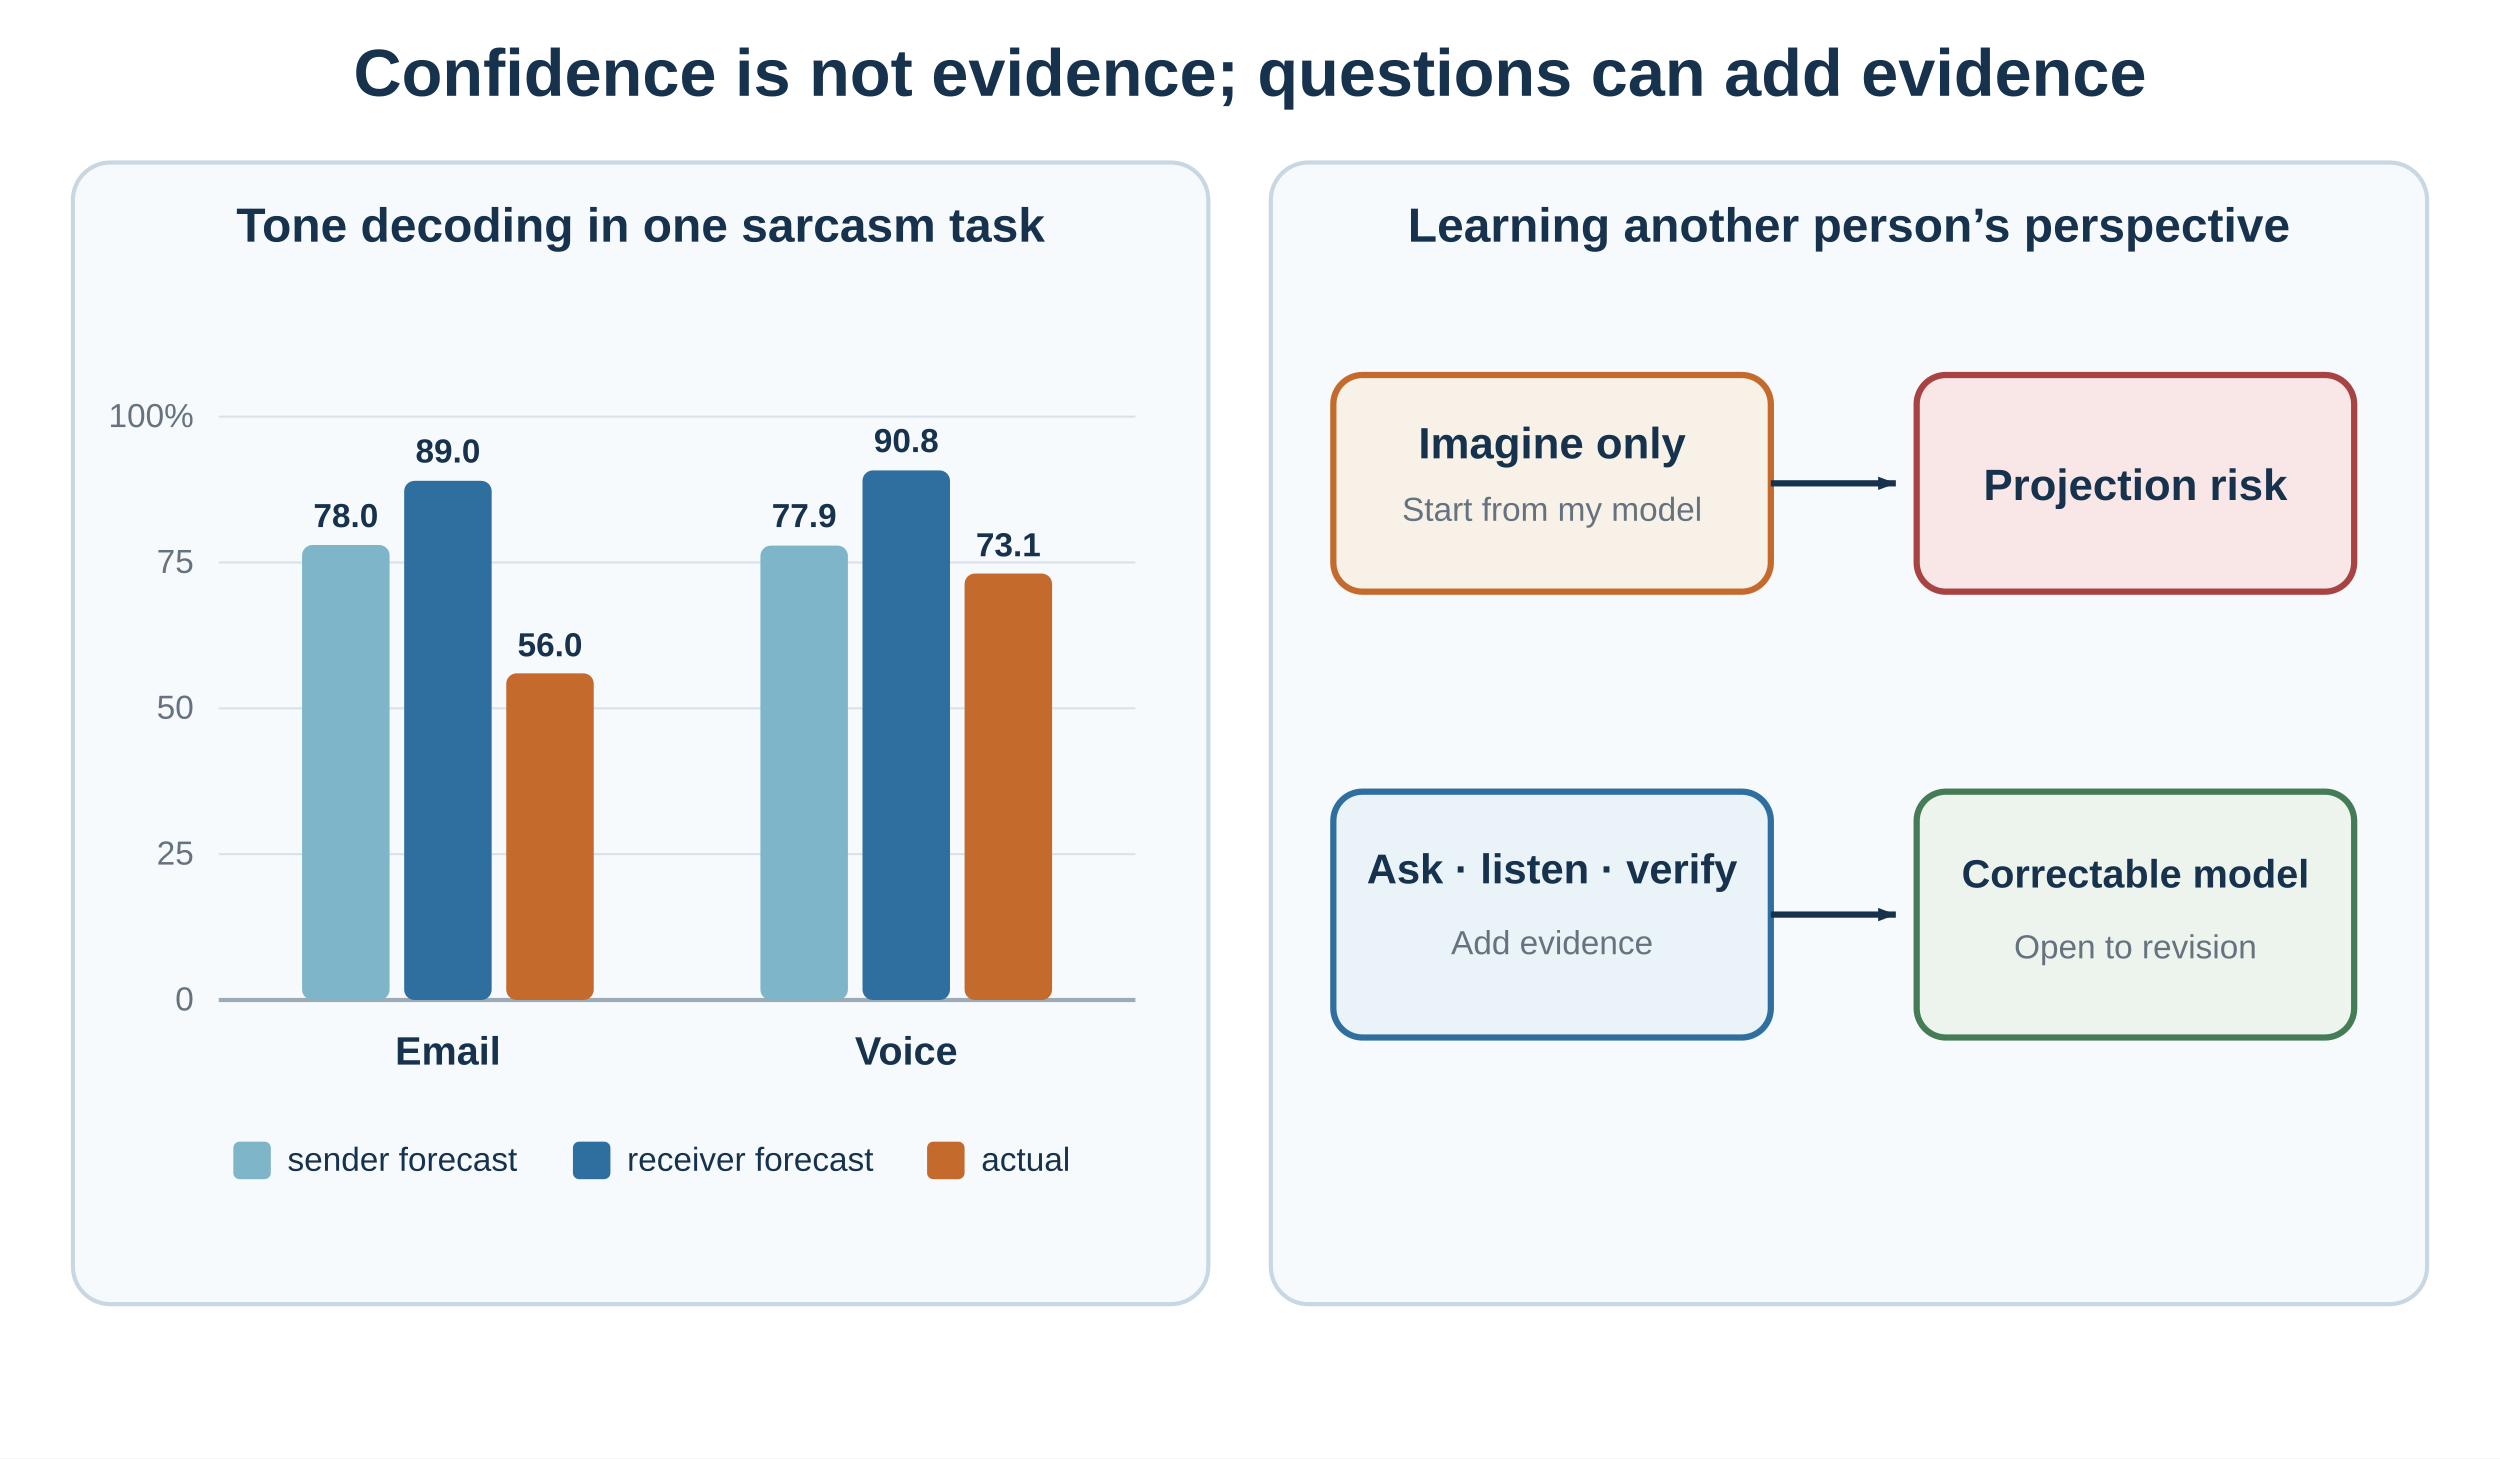
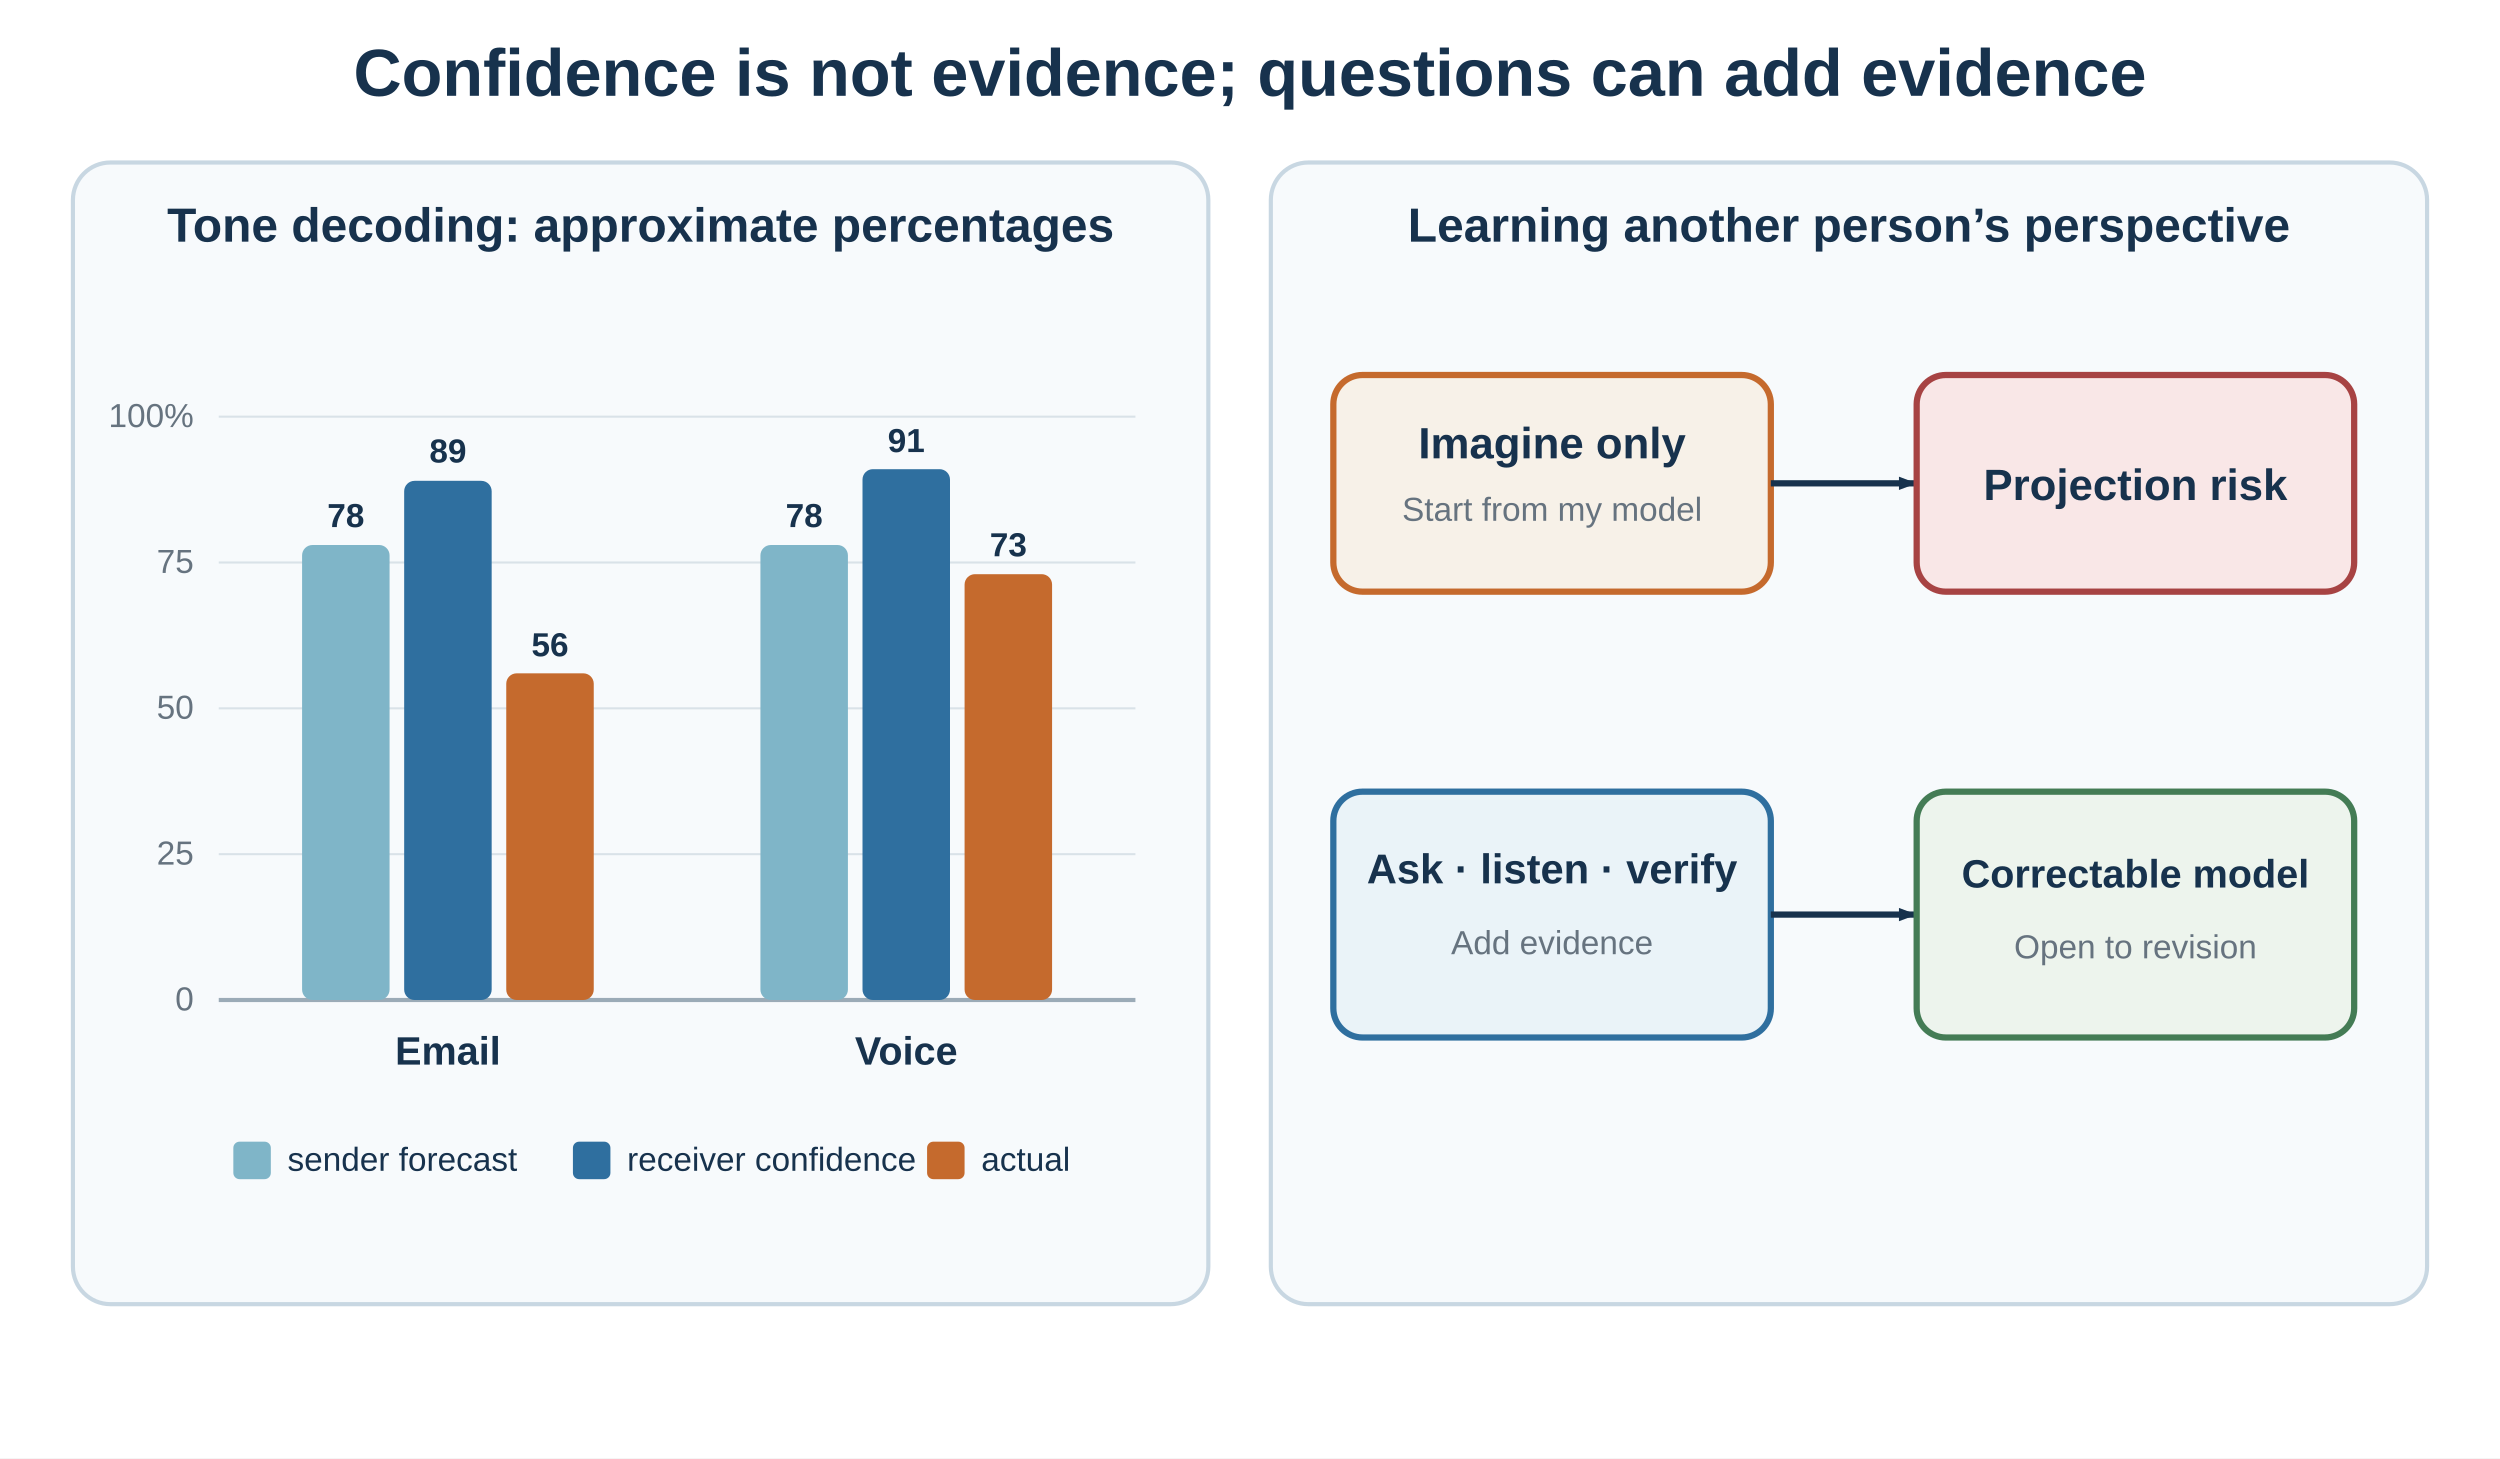
<svg xmlns="http://www.w3.org/2000/svg" width="1200" height="700" viewBox="0 0 1200 700" role="img" aria-labelledby="title desc">
  <defs>
    <marker id="arrow" viewBox="0 0 10 8" markerWidth="10" markerHeight="8" refX="9" refY="4" orient="auto" markerUnits="userSpaceOnUse">
      <path d="M0.5,0.8 L9,4 L0.5,7.2 Z" fill="#17324d" />
    </marker>
  </defs>
  <rect width="1200" height="700" fill="#ffffff" />
  <text x="600" y="46" text-anchor="middle" font-family="Arial, sans-serif" font-size="32" font-weight="700" fill="#17324d">Confidence is not evidence; questions can add evidence</text>
  <rect x="35" y="78" width="545" height="548" rx="18" fill="#f7fafc" stroke="#c8d7e2" stroke-width="2" />
-   <text x="307.5" y="116" text-anchor="middle" font-family="Arial, sans-serif" font-size="23" font-weight="700" fill="#17324d">Tone decoding in one sarcasm task</text>
+   <text x="307.5" y="116" text-anchor="middle" font-family="Arial, sans-serif" font-size="23" font-weight="700" fill="#17324d">Tone decoding: approximate percentages</text>
  <g font-family="Arial, sans-serif" font-size="16" fill="#66737f">
    <line x1="105" y1="480" x2="545" y2="480" stroke="#9babb7" stroke-width="2" />
    <line x1="105" y1="410" x2="545" y2="410" stroke="#d9e2e8" />
    <line x1="105" y1="340" x2="545" y2="340" stroke="#d9e2e8" />
    <line x1="105" y1="270" x2="545" y2="270" stroke="#d9e2e8" />
    <line x1="105" y1="200" x2="545" y2="200" stroke="#d9e2e8" />
    <text x="93" y="485" text-anchor="end">0</text>
    <text x="93" y="415" text-anchor="end">25</text>
    <text x="93" y="345" text-anchor="end">50</text>
    <text x="93" y="275" text-anchor="end">75</text>
    <text x="93" y="205" text-anchor="end">100%</text>
  </g>
  <g font-family="Arial, sans-serif">
    <rect x="145" y="261.6" width="42" height="218.4" rx="5" fill="#7fb5c8" />
    <rect x="194" y="230.8" width="42" height="249.2" rx="5" fill="#2f6f9f" />
    <rect x="243" y="323.2" width="42" height="156.8" rx="5" fill="#c56a2d" />
-     <text x="166" y="253" text-anchor="middle" font-size="16" font-weight="700" fill="#17324d">78.0</text>
-     <text x="215" y="222" text-anchor="middle" font-size="16" font-weight="700" fill="#17324d">89.0</text>
-     <text x="264" y="315" text-anchor="middle" font-size="16" font-weight="700" fill="#17324d">56.0</text>
+     <text x="166" y="253" text-anchor="middle" font-size="16" font-weight="700" fill="#17324d">78</text>
+     <text x="215" y="222" text-anchor="middle" font-size="16" font-weight="700" fill="#17324d">89</text>
+     <text x="264" y="315" text-anchor="middle" font-size="16" font-weight="700" fill="#17324d">56</text>
    <text x="215" y="511" text-anchor="middle" font-size="19" font-weight="700" fill="#17324d">Email</text>
-     <rect x="365" y="261.9" width="42" height="218.1" rx="5" fill="#7fb5c8" />
-     <rect x="414" y="225.8" width="42" height="254.2" rx="5" fill="#2f6f9f" />
-     <rect x="463" y="275.3" width="42" height="204.7" rx="5" fill="#c56a2d" />
-     <text x="386" y="253" text-anchor="middle" font-size="16" font-weight="700" fill="#17324d">77.9</text>
-     <text x="435" y="217" text-anchor="middle" font-size="16" font-weight="700" fill="#17324d">90.8</text>
-     <text x="484" y="267" text-anchor="middle" font-size="16" font-weight="700" fill="#17324d">73.1</text>
+     <rect x="365" y="261.6" width="42" height="218.4" rx="5" fill="#7fb5c8" />
+     <rect x="414" y="225.2" width="42" height="254.8" rx="5" fill="#2f6f9f" />
+     <rect x="463" y="275.6" width="42" height="204.4" rx="5" fill="#c56a2d" />
+     <text x="386" y="253" text-anchor="middle" font-size="16" font-weight="700" fill="#17324d">78</text>
+     <text x="435" y="217" text-anchor="middle" font-size="16" font-weight="700" fill="#17324d">91</text>
+     <text x="484" y="267" text-anchor="middle" font-size="16" font-weight="700" fill="#17324d">73</text>
    <text x="435" y="511" text-anchor="middle" font-size="19" font-weight="700" fill="#17324d">Voice</text>
  </g>
  <g font-family="Arial, sans-serif" font-size="16" fill="#17324d">
    <rect x="112" y="548" width="18" height="18" rx="3" fill="#7fb5c8" />
    <text x="138" y="562">sender forecast</text>
    <rect x="275" y="548" width="18" height="18" rx="3" fill="#2f6f9f" />
-     <text x="301" y="562">receiver forecast</text>
+     <text x="301" y="562">receiver confidence</text>
    <rect x="445" y="548" width="18" height="18" rx="3" fill="#c56a2d" />
    <text x="471" y="562">actual</text>
  </g>
  <rect x="610" y="78" width="555" height="548" rx="18" fill="#f7fafc" stroke="#c8d7e2" stroke-width="2" />
  <text x="887.5" y="116" text-anchor="middle" font-family="Arial, sans-serif" font-size="23" font-weight="700" fill="#17324d">Learning another person’s perspective</text>
  <rect x="640" y="180" width="210" height="104" rx="14" fill="#f7f1e8" stroke="#c56a2d" stroke-width="3" />
  <text x="745" y="220" text-anchor="middle" font-family="Arial, sans-serif" font-size="21" font-weight="700" fill="#17324d">Imagine only</text>
  <text x="745" y="250" text-anchor="middle" font-family="Arial, sans-serif" font-size="16" fill="#66737f">Start from my model</text>
-   <line x1="850" y1="232" x2="910" y2="232" stroke="#17324d" stroke-width="3" marker-end="url(#arrow)" />
+   <line x1="850" y1="232" x2="920" y2="232" stroke="#17324d" stroke-width="3" marker-end="url(#arrow)" />
  <rect x="920" y="180" width="210" height="104" rx="14" fill="#f9e7e7" stroke="#a74343" stroke-width="3" />
  <text x="1025" y="240" text-anchor="middle" font-family="Arial, sans-serif" font-size="21" font-weight="700" fill="#17324d">Projection risk</text>
  <rect x="640" y="380" width="210" height="118" rx="14" fill="#eaf3f8" stroke="#2f6f9f" stroke-width="3" />
  <text x="745" y="424" text-anchor="middle" font-family="Arial, sans-serif" font-size="20" font-weight="700" fill="#17324d">Ask · listen · verify</text>
  <text x="745" y="458" text-anchor="middle" font-family="Arial, sans-serif" font-size="16" fill="#66737f">Add evidence</text>
-   <line x1="850" y1="439" x2="910" y2="439" stroke="#17324d" stroke-width="3" marker-end="url(#arrow)" />
+   <line x1="850" y1="439" x2="920" y2="439" stroke="#17324d" stroke-width="3" marker-end="url(#arrow)" />
  <rect x="920" y="380" width="210" height="118" rx="14" fill="#edf4ed" stroke="#447c55" stroke-width="3" />
  <text x="1025" y="426" text-anchor="middle" font-family="Arial, sans-serif" font-size="19" font-weight="700" fill="#17324d">Correctable model</text>
  <text x="1025" y="460" text-anchor="middle" font-family="Arial, sans-serif" font-size="16" fill="#66737f">Open to revision</text>
</svg>
